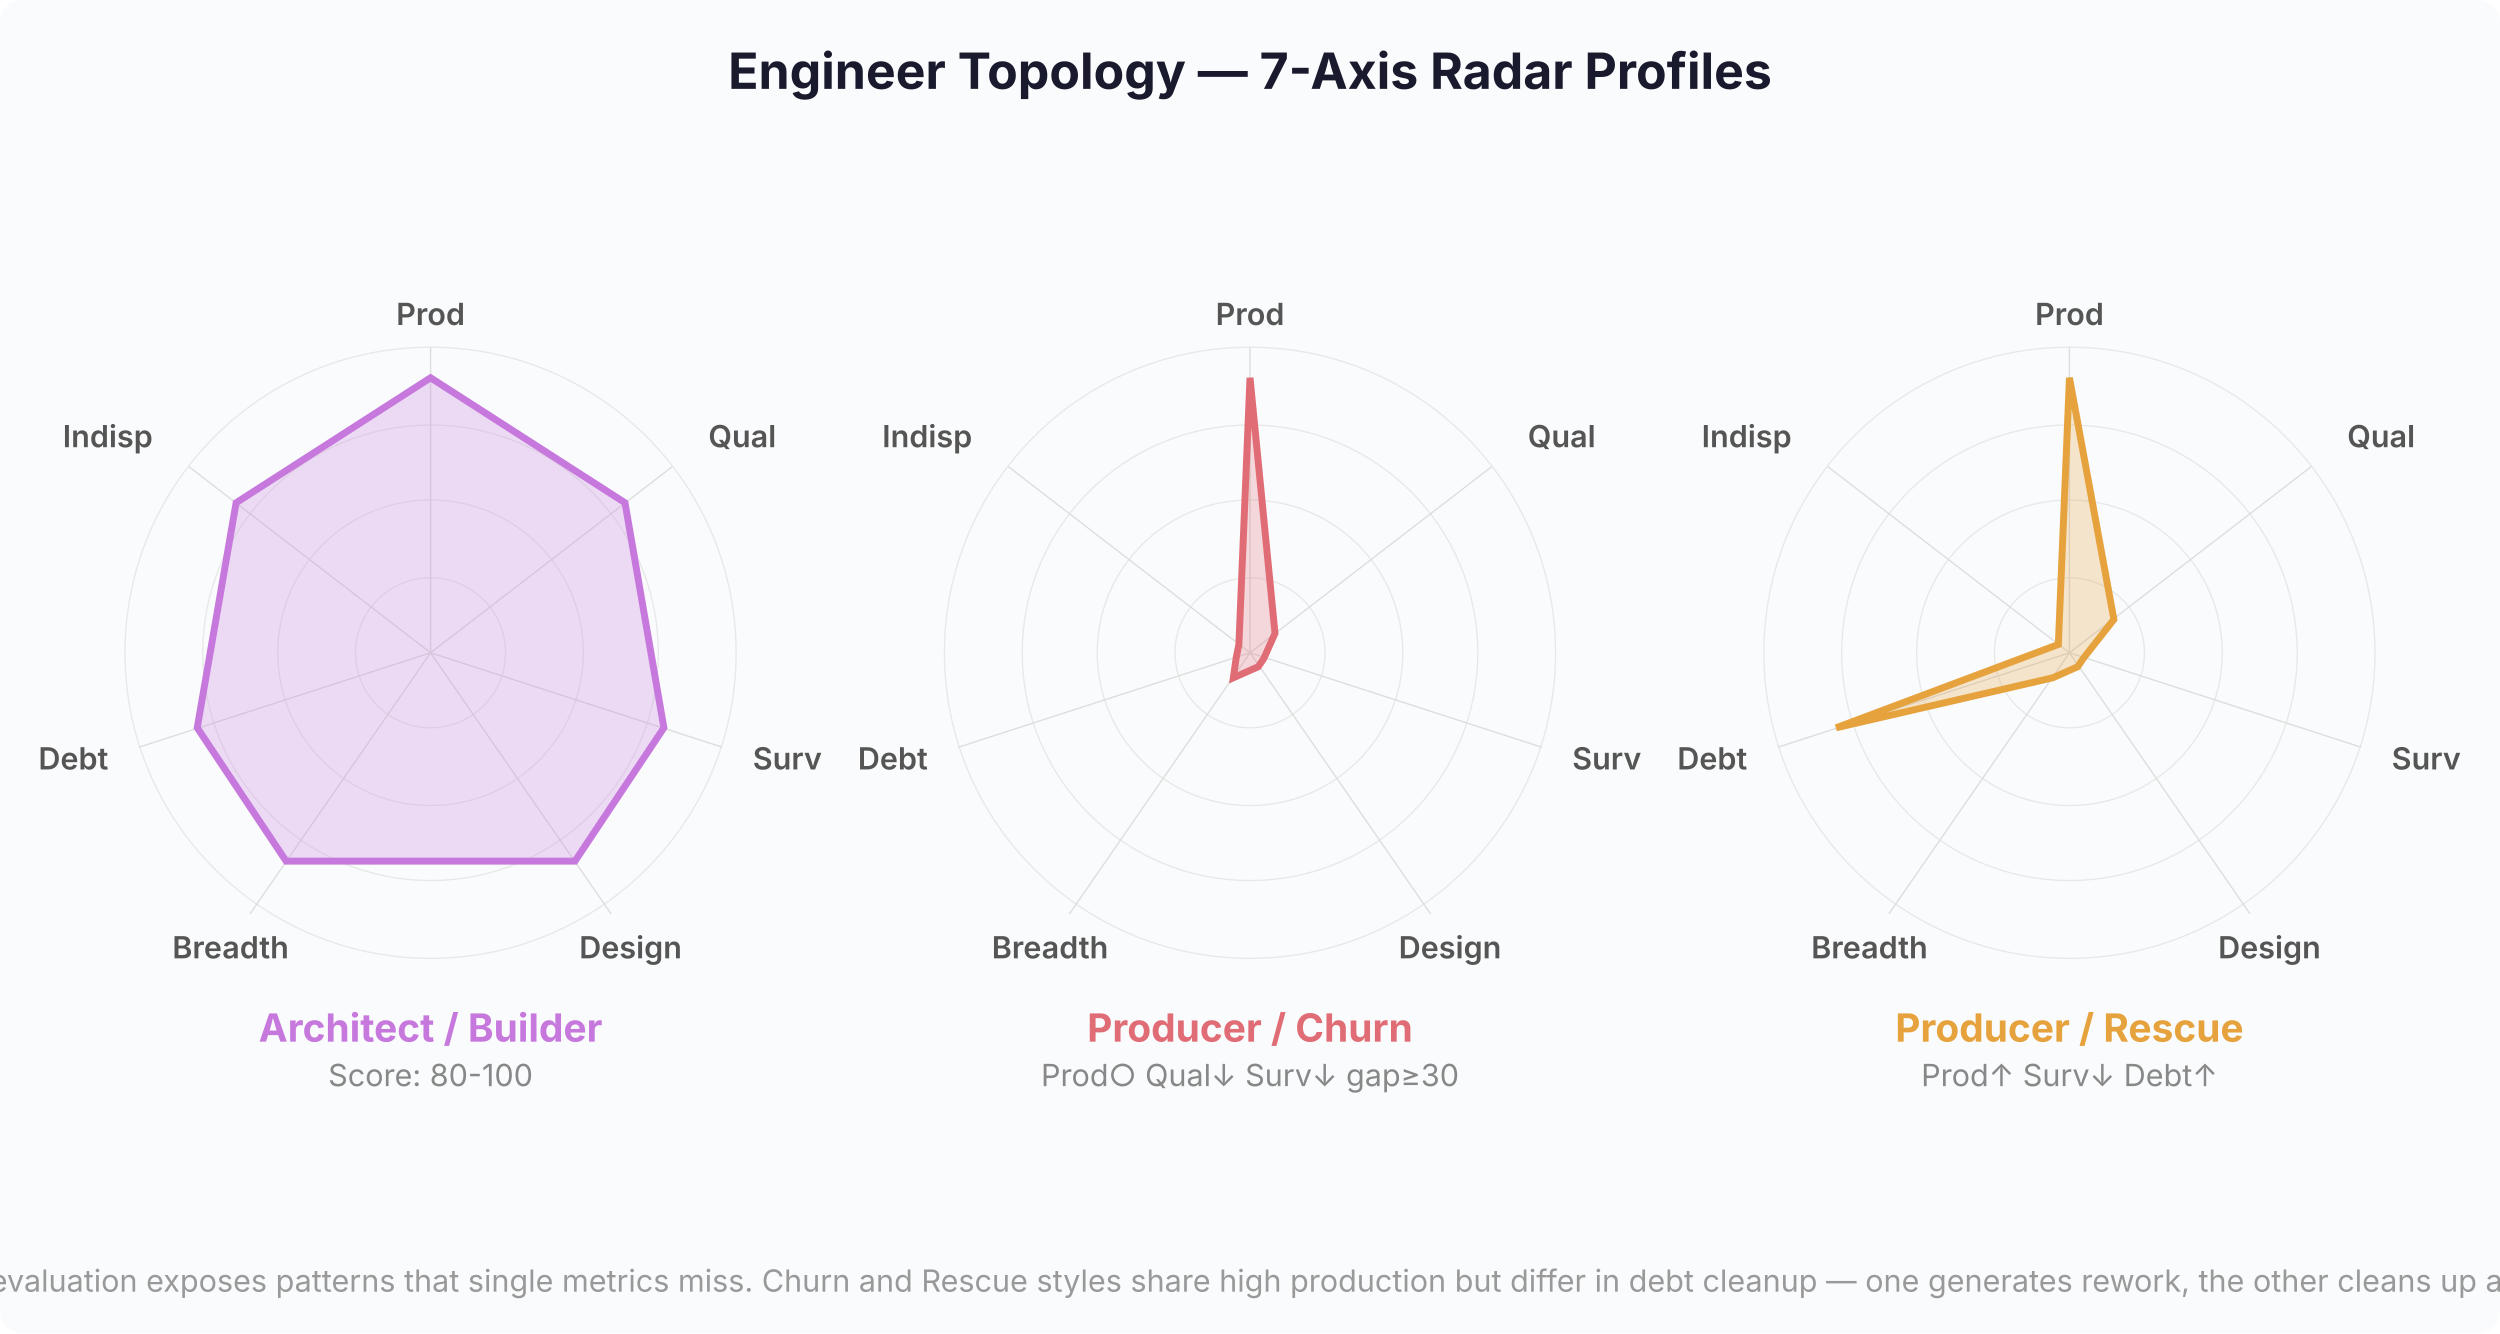
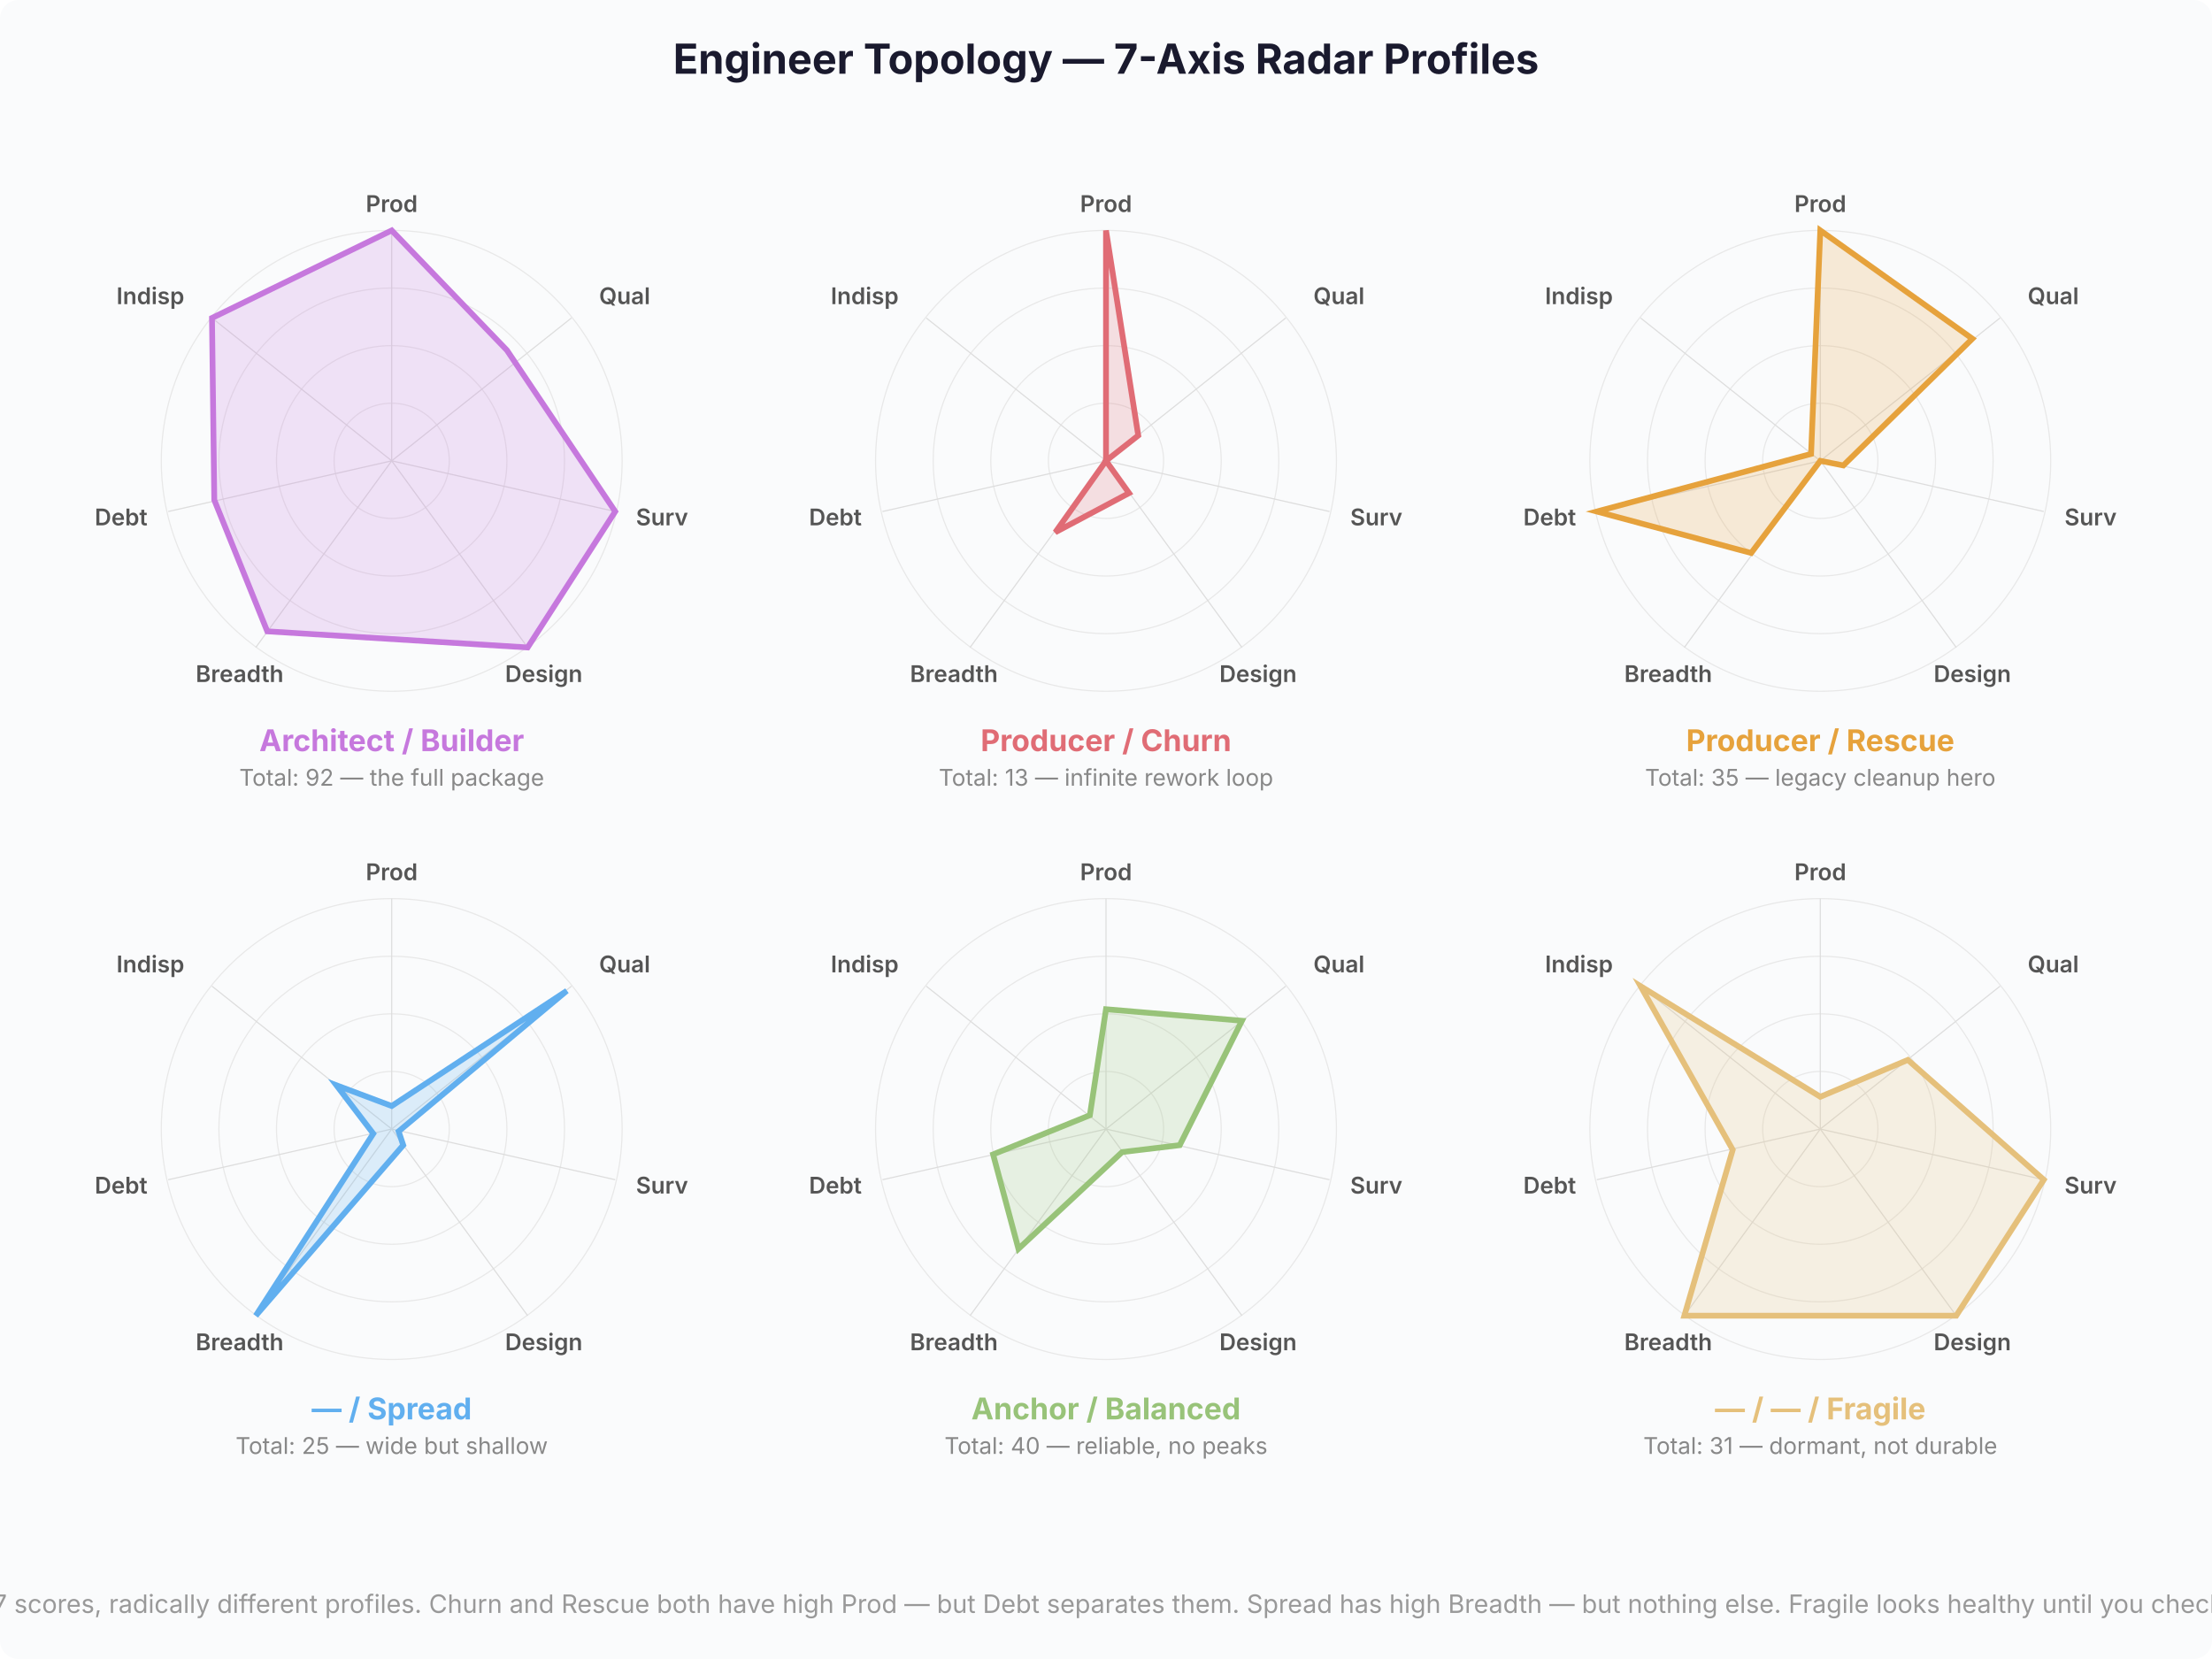
- <svg xmlns="http://www.w3.org/2000/svg" width="900" height="480" viewBox="0 0 900 480">
+ <svg xmlns="http://www.w3.org/2000/svg" width="960" height="720" viewBox="0 0 960 720">
  <defs>
    <style>
      text { font-family: -apple-system, 'Segoe UI', sans-serif; }
      .title { font-size: 18px; font-weight: 700; fill: #1a1a2e; }
-       .axis-label { font-size: 11px; fill: #555; font-weight: 600; }
+       .axis-label { font-size: 10px; fill: #555; font-weight: 600; }
      .legend-text { font-size: 12px; fill: #333; }
      .grid-label { font-size: 9px; fill: #999; }
    </style>
  </defs>
-   <rect width="900" height="480" rx="8" fill="#fafbfc" />
-   <text x="450" y="32" text-anchor="middle" class="title">Engineer Topology — 7-Axis Radar Profiles</text>
-   <g transform="translate(155,235)">
-     <circle cx="0" cy="0" r="110" fill="none" stroke="#e8e8e8" stroke-width="0.5" />
-     <circle cx="0" cy="0" r="82" fill="none" stroke="#e8e8e8" stroke-width="0.5" />
-     <circle cx="0" cy="0" r="55" fill="none" stroke="#e8e8e8" stroke-width="0.5" />
-     <circle cx="0" cy="0" r="27" fill="none" stroke="#e8e8e8" stroke-width="0.5" />
-     <line x1="0" y1="0" x2="0" y2="-110" stroke="#ddd" stroke-width="0.5" />
-     <line x1="0" y1="0" x2="87" y2="-67" stroke="#ddd" stroke-width="0.5" />
-     <line x1="0" y1="0" x2="105" y2="34" stroke="#ddd" stroke-width="0.5" />
-     <line x1="0" y1="0" x2="65" y2="94" stroke="#ddd" stroke-width="0.5" />
-     <line x1="0" y1="0" x2="-65" y2="94" stroke="#ddd" stroke-width="0.5" />
-     <line x1="0" y1="0" x2="-105" y2="34" stroke="#ddd" stroke-width="0.5" />
-     <line x1="0" y1="0" x2="-87" y2="-67" stroke="#ddd" stroke-width="0.5" />
-     <polygon points="0,-99 70,-54 84,27 52,75 -52,75 -84,27 -70,-54" fill="rgba(199,120,221,0.25)" stroke="#c678dd" stroke-width="2.5" />
-     <text x="0" y="-118" text-anchor="middle" class="axis-label">Prod</text>
-     <text x="100" y="-74" text-anchor="start" class="axis-label">Qual</text>
-     <text x="116" y="42" text-anchor="start" class="axis-label">Surv</text>
-     <text x="72" y="110" text-anchor="middle" class="axis-label">Design</text>
-     <text x="-72" y="110" text-anchor="middle" class="axis-label">Breadth</text>
-     <text x="-116" y="42" text-anchor="end" class="axis-label">Debt</text>
-     <text x="-100" y="-74" text-anchor="end" class="axis-label">Indisp</text>
-     <text x="0" y="140" text-anchor="middle" font-size="14" font-weight="700" fill="#c678dd">Architect / Builder</text>
-     <text x="0" y="156" text-anchor="middle" font-size="11" fill="#888">Score: 80-100</text>
+   <rect width="960" height="720" rx="8" fill="#fafbfc" />
+   <text x="480" y="32" text-anchor="middle" class="title">Engineer Topology — 7-Axis Radar Profiles</text>
+   <g transform="translate(170,200)">
+     <circle cx="0" cy="0" r="100" fill="none" stroke="#e8e8e8" stroke-width="0.5" />
+     <circle cx="0" cy="0" r="75" fill="none" stroke="#e8e8e8" stroke-width="0.5" />
+     <circle cx="0" cy="0" r="50" fill="none" stroke="#e8e8e8" stroke-width="0.5" />
+     <circle cx="0" cy="0" r="25" fill="none" stroke="#e8e8e8" stroke-width="0.5" />
+     <line x1="0" y1="0" x2="0" y2="-100" stroke="#ddd" stroke-width="0.5" />
+     <line x1="0" y1="0" x2="78" y2="-62" stroke="#ddd" stroke-width="0.5" />
+     <line x1="0" y1="0" x2="97" y2="22" stroke="#ddd" stroke-width="0.5" />
+     <line x1="0" y1="0" x2="59" y2="81" stroke="#ddd" stroke-width="0.5" />
+     <line x1="0" y1="0" x2="-59" y2="81" stroke="#ddd" stroke-width="0.5" />
+     <line x1="0" y1="0" x2="-97" y2="22" stroke="#ddd" stroke-width="0.5" />
+     <line x1="0" y1="0" x2="-78" y2="-62" stroke="#ddd" stroke-width="0.5" />
+     <polygon points="0,-100 50,-48 97,22 59,81 -54,74 -77,17 -78,-62" fill="rgba(199,120,221,0.2)" stroke="#c678dd" stroke-width="2.5" />
+     <text x="0" y="-108" text-anchor="middle" class="axis-label">Prod</text>
+     <text x="90" y="-68" text-anchor="start" class="axis-label">Qual</text>
+     <text x="106" y="28" text-anchor="start" class="axis-label">Surv</text>
+     <text x="66" y="96" text-anchor="middle" class="axis-label">Design</text>
+     <text x="-66" y="96" text-anchor="middle" class="axis-label">Breadth</text>
+     <text x="-106" y="28" text-anchor="end" class="axis-label">Debt</text>
+     <text x="-90" y="-68" text-anchor="end" class="axis-label">Indisp</text>
+     <text x="0" y="126" text-anchor="middle" font-size="13" font-weight="700" fill="#c678dd">Architect / Builder</text>
+     <text x="0" y="141" text-anchor="middle" font-size="10" fill="#888">Total: 92 — the full package</text>
  </g>
-   <g transform="translate(450,235)">
-     <circle cx="0" cy="0" r="110" fill="none" stroke="#e8e8e8" stroke-width="0.5" />
-     <circle cx="0" cy="0" r="82" fill="none" stroke="#e8e8e8" stroke-width="0.5" />
-     <circle cx="0" cy="0" r="55" fill="none" stroke="#e8e8e8" stroke-width="0.5" />
-     <circle cx="0" cy="0" r="27" fill="none" stroke="#e8e8e8" stroke-width="0.5" />
-     <line x1="0" y1="0" x2="0" y2="-110" stroke="#ddd" stroke-width="0.5" />
-     <line x1="0" y1="0" x2="87" y2="-67" stroke="#ddd" stroke-width="0.5" />
-     <line x1="0" y1="0" x2="105" y2="34" stroke="#ddd" stroke-width="0.5" />
-     <line x1="0" y1="0" x2="65" y2="94" stroke="#ddd" stroke-width="0.5" />
-     <line x1="0" y1="0" x2="-65" y2="94" stroke="#ddd" stroke-width="0.5" />
-     <line x1="0" y1="0" x2="-105" y2="34" stroke="#ddd" stroke-width="0.5" />
-     <line x1="0" y1="0" x2="-87" y2="-67" stroke="#ddd" stroke-width="0.5" />
-     <polygon points="0,-99 9,-7 5,2 3,5 -6,9 -5,2 -4,-3" fill="rgba(224,108,117,0.25)" stroke="#e06c75" stroke-width="2.5" />
-     <text x="0" y="-118" text-anchor="middle" class="axis-label">Prod</text>
-     <text x="100" y="-74" text-anchor="start" class="axis-label">Qual</text>
-     <text x="116" y="42" text-anchor="start" class="axis-label">Surv</text>
-     <text x="72" y="110" text-anchor="middle" class="axis-label">Design</text>
-     <text x="-72" y="110" text-anchor="middle" class="axis-label">Breadth</text>
-     <text x="-116" y="42" text-anchor="end" class="axis-label">Debt</text>
-     <text x="-100" y="-74" text-anchor="end" class="axis-label">Indisp</text>
-     <text x="0" y="140" text-anchor="middle" font-size="14" font-weight="700" fill="#e06c75">Producer / Churn</text>
-     <text x="0" y="156" text-anchor="middle" font-size="11" fill="#888">Prod○ Qual↓ Surv↓ gap≥30</text>
+   <g transform="translate(480,200)">
+     <circle cx="0" cy="0" r="100" fill="none" stroke="#e8e8e8" stroke-width="0.5" />
+     <circle cx="0" cy="0" r="75" fill="none" stroke="#e8e8e8" stroke-width="0.5" />
+     <circle cx="0" cy="0" r="50" fill="none" stroke="#e8e8e8" stroke-width="0.5" />
+     <circle cx="0" cy="0" r="25" fill="none" stroke="#e8e8e8" stroke-width="0.5" />
+     <line x1="0" y1="0" x2="0" y2="-100" stroke="#ddd" stroke-width="0.5" />
+     <line x1="0" y1="0" x2="78" y2="-62" stroke="#ddd" stroke-width="0.5" />
+     <line x1="0" y1="0" x2="97" y2="22" stroke="#ddd" stroke-width="0.5" />
+     <line x1="0" y1="0" x2="59" y2="81" stroke="#ddd" stroke-width="0.5" />
+     <line x1="0" y1="0" x2="-59" y2="81" stroke="#ddd" stroke-width="0.5" />
+     <line x1="0" y1="0" x2="-97" y2="22" stroke="#ddd" stroke-width="0.5" />
+     <line x1="0" y1="0" x2="-78" y2="-62" stroke="#ddd" stroke-width="0.5" />
+     <polygon points="0,-100 14,-11 0,0 10,14 -22,31 0,0 0,0" fill="rgba(224,108,117,0.2)" stroke="#e06c75" stroke-width="2.5" />
+     <text x="0" y="-108" text-anchor="middle" class="axis-label">Prod</text>
+     <text x="90" y="-68" text-anchor="start" class="axis-label">Qual</text>
+     <text x="106" y="28" text-anchor="start" class="axis-label">Surv</text>
+     <text x="66" y="96" text-anchor="middle" class="axis-label">Design</text>
+     <text x="-66" y="96" text-anchor="middle" class="axis-label">Breadth</text>
+     <text x="-106" y="28" text-anchor="end" class="axis-label">Debt</text>
+     <text x="-90" y="-68" text-anchor="end" class="axis-label">Indisp</text>
+     <text x="0" y="126" text-anchor="middle" font-size="13" font-weight="700" fill="#e06c75">Producer / Churn</text>
+     <text x="0" y="141" text-anchor="middle" font-size="10" fill="#888">Total: 13 — infinite rework loop</text>
  </g>
-   <g transform="translate(745,235)">
-     <circle cx="0" cy="0" r="110" fill="none" stroke="#e8e8e8" stroke-width="0.5" />
-     <circle cx="0" cy="0" r="82" fill="none" stroke="#e8e8e8" stroke-width="0.5" />
-     <circle cx="0" cy="0" r="55" fill="none" stroke="#e8e8e8" stroke-width="0.5" />
-     <circle cx="0" cy="0" r="27" fill="none" stroke="#e8e8e8" stroke-width="0.5" />
-     <line x1="0" y1="0" x2="0" y2="-110" stroke="#ddd" stroke-width="0.5" />
-     <line x1="0" y1="0" x2="87" y2="-67" stroke="#ddd" stroke-width="0.5" />
-     <line x1="0" y1="0" x2="105" y2="34" stroke="#ddd" stroke-width="0.5" />
-     <line x1="0" y1="0" x2="65" y2="94" stroke="#ddd" stroke-width="0.5" />
-     <line x1="0" y1="0" x2="-65" y2="94" stroke="#ddd" stroke-width="0.5" />
-     <line x1="0" y1="0" x2="-105" y2="34" stroke="#ddd" stroke-width="0.5" />
-     <line x1="0" y1="0" x2="-87" y2="-67" stroke="#ddd" stroke-width="0.5" />
-     <polygon points="0,-99 16,-12 5,2 3,5 -6,9 -84,27 -4,-3" fill="rgba(230,162,60,0.25)" stroke="#e6a23c" stroke-width="2.5" />
-     <text x="0" y="-118" text-anchor="middle" class="axis-label">Prod</text>
-     <text x="100" y="-74" text-anchor="start" class="axis-label">Qual</text>
-     <text x="116" y="42" text-anchor="start" class="axis-label">Surv</text>
-     <text x="72" y="110" text-anchor="middle" class="axis-label">Design</text>
-     <text x="-72" y="110" text-anchor="middle" class="axis-label">Breadth</text>
-     <text x="-116" y="42" text-anchor="end" class="axis-label">Debt</text>
-     <text x="-100" y="-74" text-anchor="end" class="axis-label">Indisp</text>
-     <text x="0" y="140" text-anchor="middle" font-size="14" font-weight="700" fill="#e6a23c">Producer / Rescue</text>
-     <text x="0" y="156" text-anchor="middle" font-size="11" fill="#888">Prod↑ Surv↓ Debt↑</text>
+   <g transform="translate(790,200)">
+     <circle cx="0" cy="0" r="100" fill="none" stroke="#e8e8e8" stroke-width="0.5" />
+     <circle cx="0" cy="0" r="75" fill="none" stroke="#e8e8e8" stroke-width="0.5" />
+     <circle cx="0" cy="0" r="50" fill="none" stroke="#e8e8e8" stroke-width="0.5" />
+     <circle cx="0" cy="0" r="25" fill="none" stroke="#e8e8e8" stroke-width="0.5" />
+     <line x1="0" y1="0" x2="0" y2="-100" stroke="#ddd" stroke-width="0.5" />
+     <line x1="0" y1="0" x2="78" y2="-62" stroke="#ddd" stroke-width="0.5" />
+     <line x1="0" y1="0" x2="97" y2="22" stroke="#ddd" stroke-width="0.5" />
+     <line x1="0" y1="0" x2="59" y2="81" stroke="#ddd" stroke-width="0.5" />
+     <line x1="0" y1="0" x2="-59" y2="81" stroke="#ddd" stroke-width="0.5" />
+     <line x1="0" y1="0" x2="-97" y2="22" stroke="#ddd" stroke-width="0.5" />
+     <line x1="0" y1="0" x2="-78" y2="-62" stroke="#ddd" stroke-width="0.5" />
+     <polygon points="0,-100 66,-53 10,2 0,0 -30,40 -97,22 -4,-3" fill="rgba(230,162,60,0.2)" stroke="#e6a23c" stroke-width="2.5" />
+     <text x="0" y="-108" text-anchor="middle" class="axis-label">Prod</text>
+     <text x="90" y="-68" text-anchor="start" class="axis-label">Qual</text>
+     <text x="106" y="28" text-anchor="start" class="axis-label">Surv</text>
+     <text x="66" y="96" text-anchor="middle" class="axis-label">Design</text>
+     <text x="-66" y="96" text-anchor="middle" class="axis-label">Breadth</text>
+     <text x="-106" y="28" text-anchor="end" class="axis-label">Debt</text>
+     <text x="-90" y="-68" text-anchor="end" class="axis-label">Indisp</text>
+     <text x="0" y="126" text-anchor="middle" font-size="13" font-weight="700" fill="#e6a23c">Producer / Rescue</text>
+     <text x="0" y="141" text-anchor="middle" font-size="10" fill="#888">Total: 35 — legacy cleanup hero</text>
  </g>
-   <text x="450" y="465" text-anchor="middle" font-size="11" fill="#999" font-family="-apple-system, sans-serif">Multi-axis evaluation exposes patterns that single metrics miss. Churn and Rescue styles share high production but differ in debt cleanup — one generates rework, the other cleans up after others.</text>
+   <g transform="translate(170,490)">
+     <circle cx="0" cy="0" r="100" fill="none" stroke="#e8e8e8" stroke-width="0.5" />
+     <circle cx="0" cy="0" r="75" fill="none" stroke="#e8e8e8" stroke-width="0.5" />
+     <circle cx="0" cy="0" r="50" fill="none" stroke="#e8e8e8" stroke-width="0.5" />
+     <circle cx="0" cy="0" r="25" fill="none" stroke="#e8e8e8" stroke-width="0.5" />
+     <line x1="0" y1="0" x2="0" y2="-100" stroke="#ddd" stroke-width="0.5" />
+     <line x1="0" y1="0" x2="78" y2="-62" stroke="#ddd" stroke-width="0.5" />
+     <line x1="0" y1="0" x2="97" y2="22" stroke="#ddd" stroke-width="0.5" />
+     <line x1="0" y1="0" x2="59" y2="81" stroke="#ddd" stroke-width="0.5" />
+     <line x1="0" y1="0" x2="-59" y2="81" stroke="#ddd" stroke-width="0.5" />
+     <line x1="0" y1="0" x2="-97" y2="22" stroke="#ddd" stroke-width="0.5" />
+     <line x1="0" y1="0" x2="-78" y2="-62" stroke="#ddd" stroke-width="0.5" />
+     <polygon points="0,-10 76,-60 3,1 5,7 -59,81 -8,2 -24,-19" fill="rgba(97,175,239,0.2)" stroke="#61afef" stroke-width="2.5" />
+     <text x="0" y="-108" text-anchor="middle" class="axis-label">Prod</text>
+     <text x="90" y="-68" text-anchor="start" class="axis-label">Qual</text>
+     <text x="106" y="28" text-anchor="start" class="axis-label">Surv</text>
+     <text x="66" y="96" text-anchor="middle" class="axis-label">Design</text>
+     <text x="-66" y="96" text-anchor="middle" class="axis-label">Breadth</text>
+     <text x="-106" y="28" text-anchor="end" class="axis-label">Debt</text>
+     <text x="-90" y="-68" text-anchor="end" class="axis-label">Indisp</text>
+     <text x="0" y="126" text-anchor="middle" font-size="13" font-weight="700" fill="#61afef">— / Spread</text>
+     <text x="0" y="141" text-anchor="middle" font-size="10" fill="#888">Total: 25 — wide but shallow</text>
+   </g>
+   <g transform="translate(480,490)">
+     <circle cx="0" cy="0" r="100" fill="none" stroke="#e8e8e8" stroke-width="0.5" />
+     <circle cx="0" cy="0" r="75" fill="none" stroke="#e8e8e8" stroke-width="0.5" />
+     <circle cx="0" cy="0" r="50" fill="none" stroke="#e8e8e8" stroke-width="0.5" />
+     <circle cx="0" cy="0" r="25" fill="none" stroke="#e8e8e8" stroke-width="0.5" />
+     <line x1="0" y1="0" x2="0" y2="-100" stroke="#ddd" stroke-width="0.5" />
+     <line x1="0" y1="0" x2="78" y2="-62" stroke="#ddd" stroke-width="0.5" />
+     <line x1="0" y1="0" x2="97" y2="22" stroke="#ddd" stroke-width="0.5" />
+     <line x1="0" y1="0" x2="59" y2="81" stroke="#ddd" stroke-width="0.5" />
+     <line x1="0" y1="0" x2="-59" y2="81" stroke="#ddd" stroke-width="0.5" />
+     <line x1="0" y1="0" x2="-97" y2="22" stroke="#ddd" stroke-width="0.5" />
+     <line x1="0" y1="0" x2="-78" y2="-62" stroke="#ddd" stroke-width="0.5" />
+     <polygon points="0,-52 59,-47 32,7 7,10 -38,52 -49,11 -7,-6" fill="rgba(152,195,121,0.2)" stroke="#98c379" stroke-width="2.5" />
+     <text x="0" y="-108" text-anchor="middle" class="axis-label">Prod</text>
+     <text x="90" y="-68" text-anchor="start" class="axis-label">Qual</text>
+     <text x="106" y="28" text-anchor="start" class="axis-label">Surv</text>
+     <text x="66" y="96" text-anchor="middle" class="axis-label">Design</text>
+     <text x="-66" y="96" text-anchor="middle" class="axis-label">Breadth</text>
+     <text x="-106" y="28" text-anchor="end" class="axis-label">Debt</text>
+     <text x="-90" y="-68" text-anchor="end" class="axis-label">Indisp</text>
+     <text x="0" y="126" text-anchor="middle" font-size="13" font-weight="700" fill="#98c379">Anchor / Balanced</text>
+     <text x="0" y="141" text-anchor="middle" font-size="10" fill="#888">Total: 40 — reliable, no peaks</text>
+   </g>
+   <g transform="translate(790,490)">
+     <circle cx="0" cy="0" r="100" fill="none" stroke="#e8e8e8" stroke-width="0.5" />
+     <circle cx="0" cy="0" r="75" fill="none" stroke="#e8e8e8" stroke-width="0.5" />
+     <circle cx="0" cy="0" r="50" fill="none" stroke="#e8e8e8" stroke-width="0.5" />
+     <circle cx="0" cy="0" r="25" fill="none" stroke="#e8e8e8" stroke-width="0.5" />
+     <line x1="0" y1="0" x2="0" y2="-100" stroke="#ddd" stroke-width="0.5" />
+     <line x1="0" y1="0" x2="78" y2="-62" stroke="#ddd" stroke-width="0.5" />
+     <line x1="0" y1="0" x2="97" y2="22" stroke="#ddd" stroke-width="0.5" />
+     <line x1="0" y1="0" x2="59" y2="81" stroke="#ddd" stroke-width="0.5" />
+     <line x1="0" y1="0" x2="-59" y2="81" stroke="#ddd" stroke-width="0.5" />
+     <line x1="0" y1="0" x2="-97" y2="22" stroke="#ddd" stroke-width="0.5" />
+     <line x1="0" y1="0" x2="-78" y2="-62" stroke="#ddd" stroke-width="0.5" />
+     <polygon points="0,-14 38,-30 97,22 59,81 -59,81 -38,9 -78,-62" fill="rgba(229,192,123,0.2)" stroke="#e5c07b" stroke-width="2.5" />
+     <text x="0" y="-108" text-anchor="middle" class="axis-label">Prod</text>
+     <text x="90" y="-68" text-anchor="start" class="axis-label">Qual</text>
+     <text x="106" y="28" text-anchor="start" class="axis-label">Surv</text>
+     <text x="66" y="96" text-anchor="middle" class="axis-label">Design</text>
+     <text x="-66" y="96" text-anchor="middle" class="axis-label">Breadth</text>
+     <text x="-106" y="28" text-anchor="end" class="axis-label">Debt</text>
+     <text x="-90" y="-68" text-anchor="end" class="axis-label">Indisp</text>
+     <text x="0" y="126" text-anchor="middle" font-size="13" font-weight="700" fill="#e5c07b">— / — / Fragile</text>
+     <text x="0" y="141" text-anchor="middle" font-size="10" fill="#888">Total: 31 — dormant, not durable</text>
+   </g>
+   <text x="480" y="700" text-anchor="middle" font-size="11" fill="#999" font-family="-apple-system, sans-serif">Same 7 scores, radically different profiles. Churn and Rescue both have high Prod — but Debt separates them. Spread has high Breadth — but nothing else. Fragile looks healthy until you check Prod.</text>
</svg>
